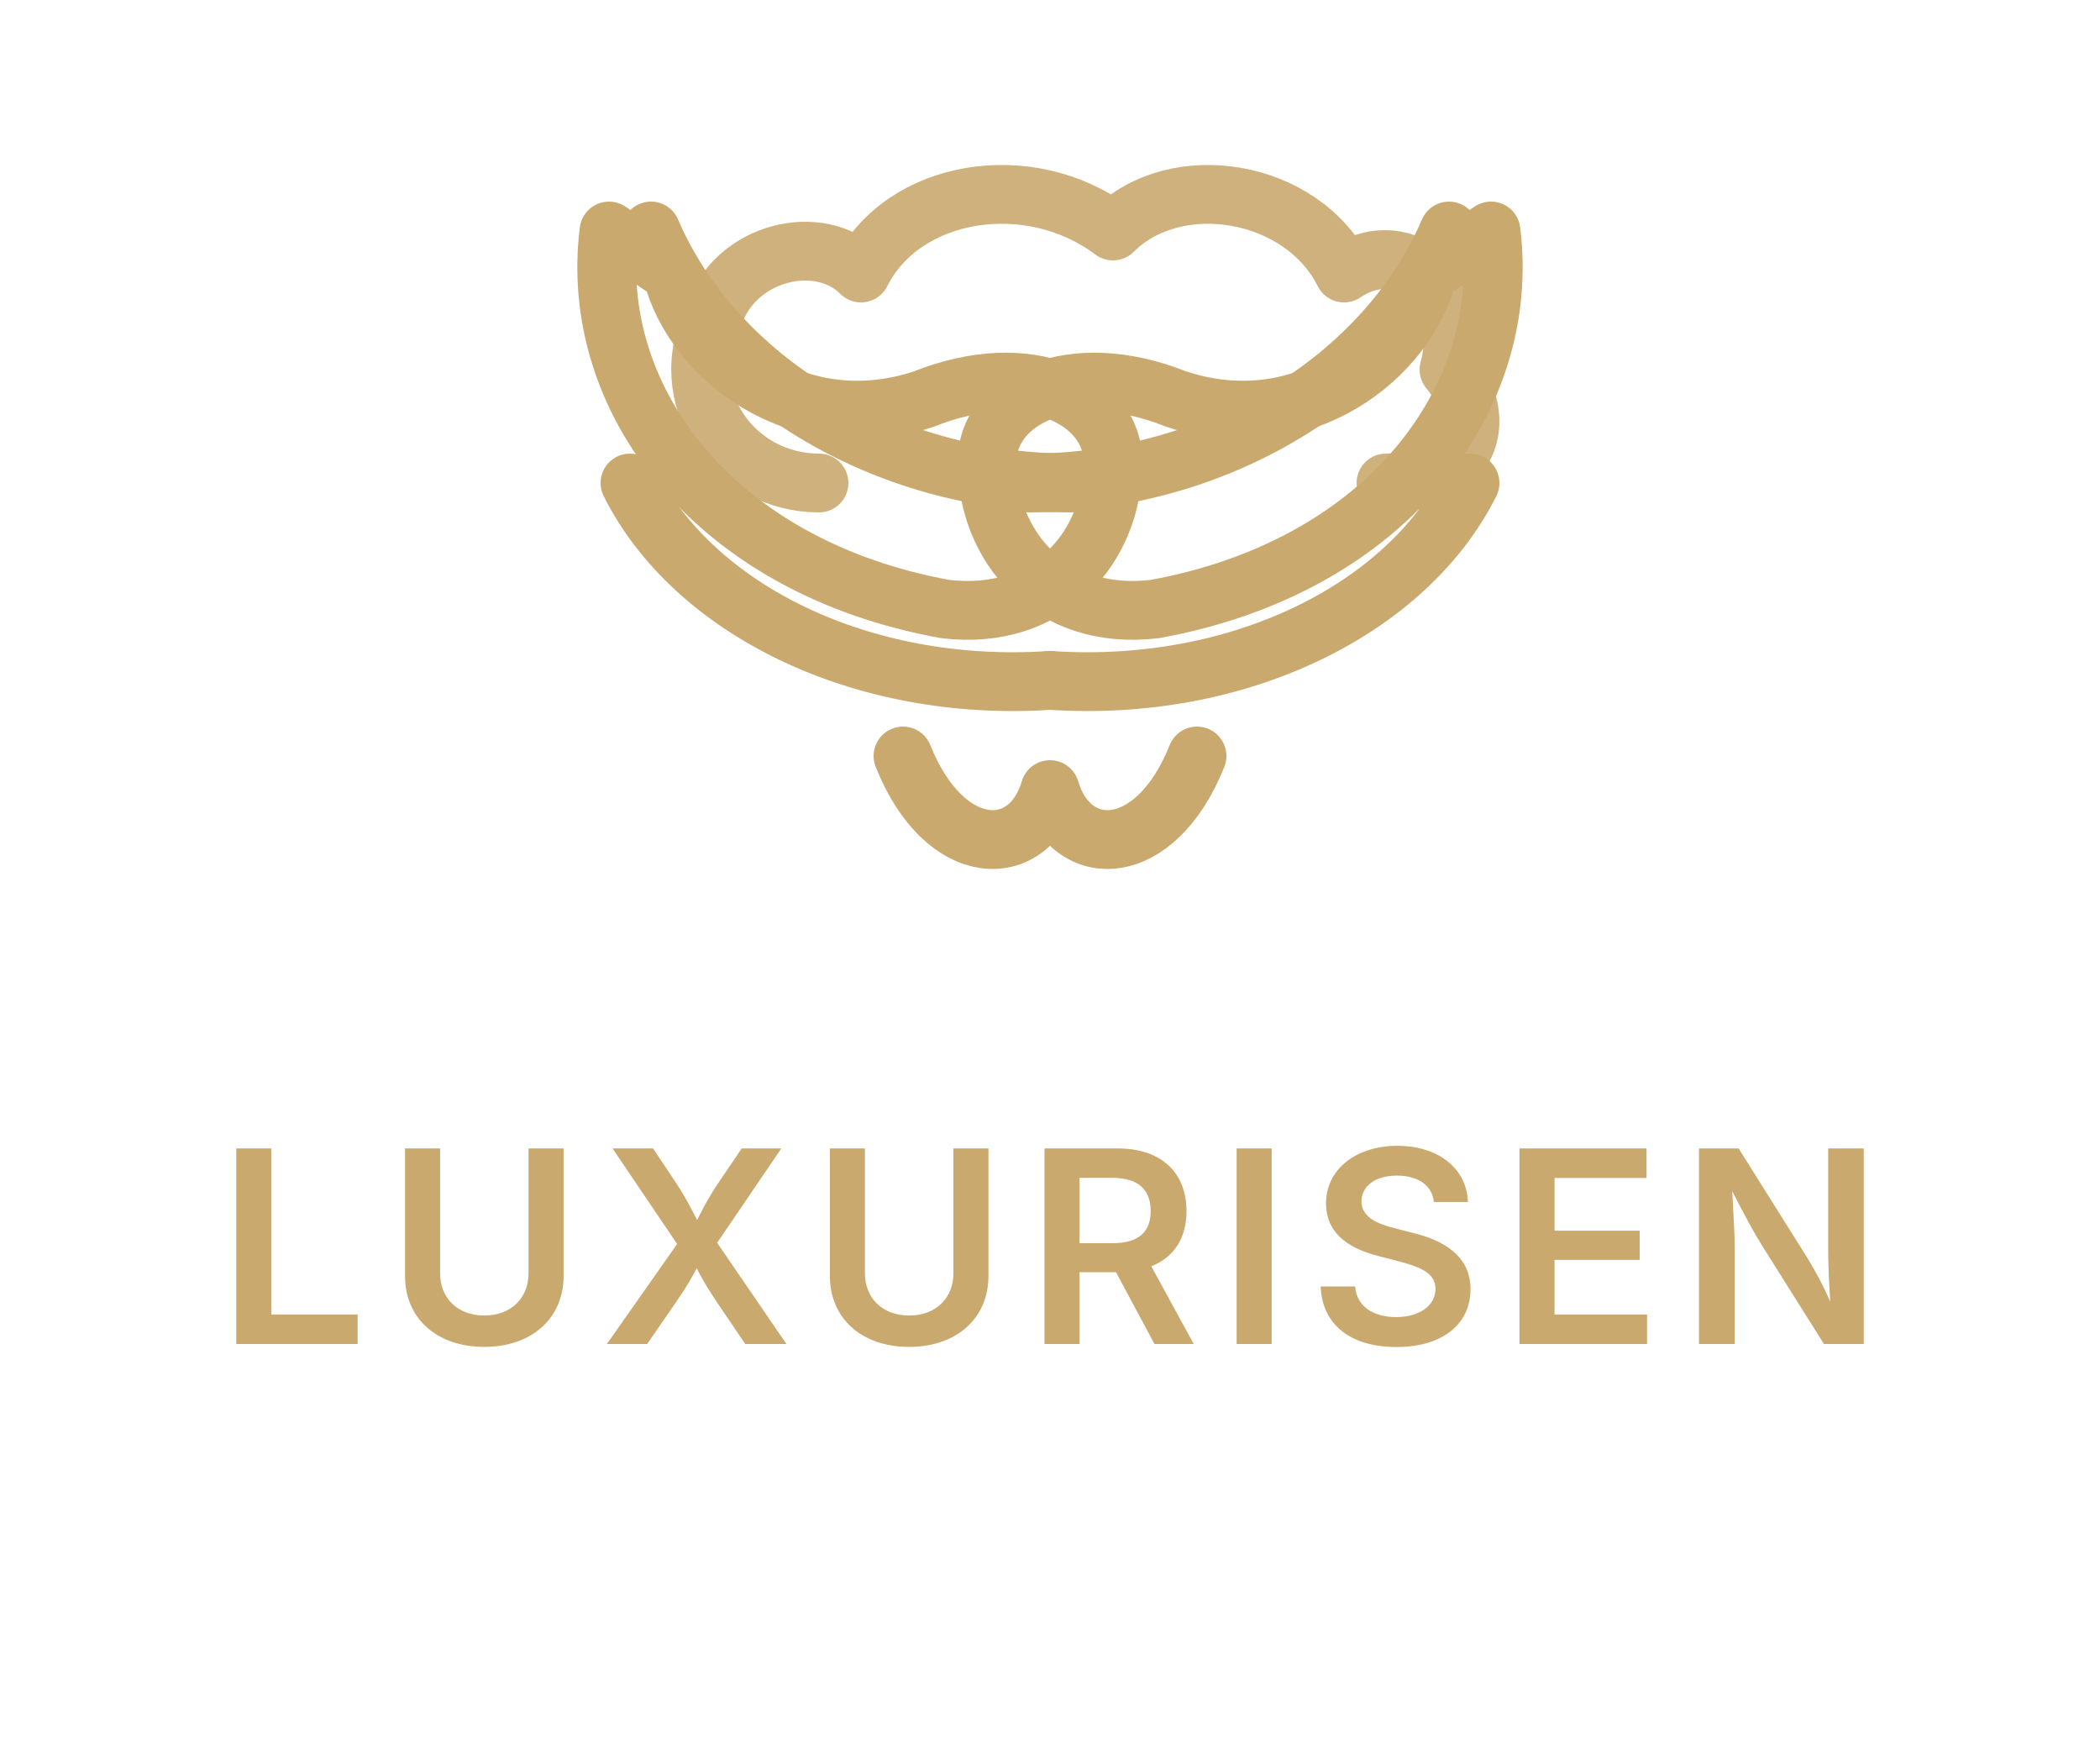
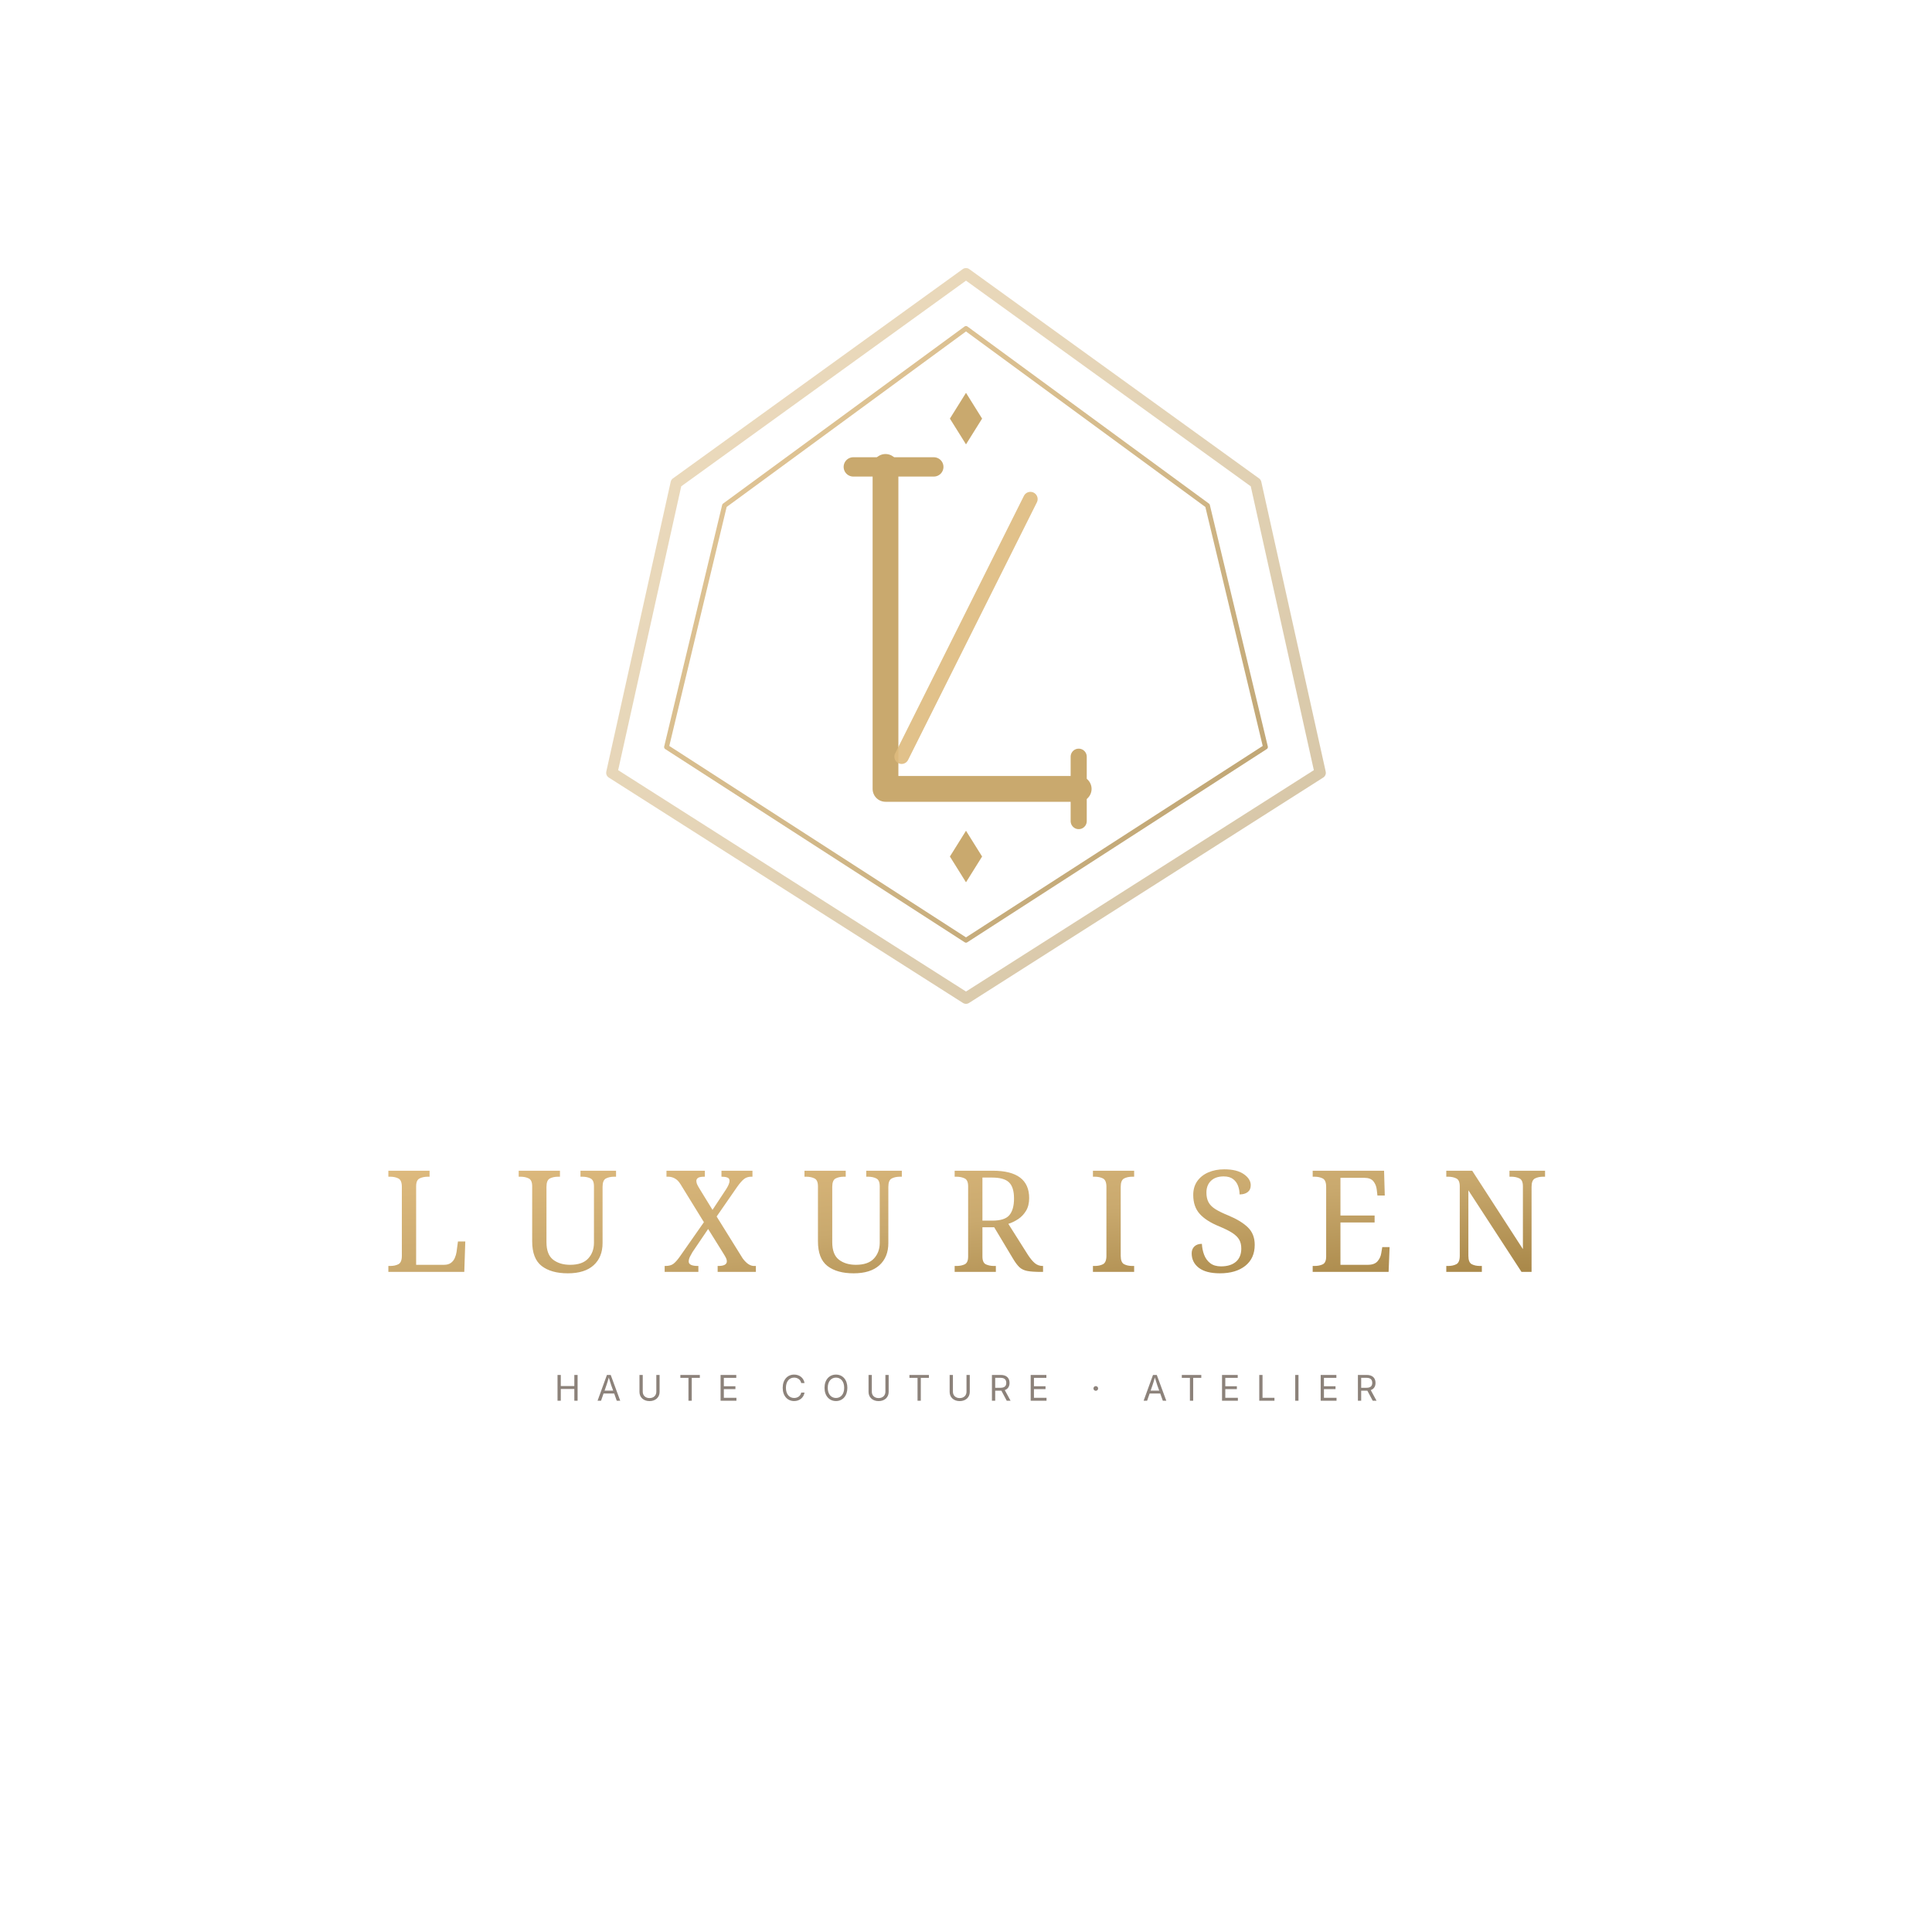
- <svg xmlns="http://www.w3.org/2000/svg" viewBox="0 0 500 420" width="100%" height="100%">
-   <g fill="none" stroke="#C9A96E" stroke-width="14" stroke-linecap="round" stroke-linejoin="round" transform="translate(130, 20)">
-     <path d="M 65 95 C 45 95 30 75 40 55 C 45 40 65 35 75 45 C 85 25 115 20 135 35 C 150 20 180 25 190 45 C 205 35 220 50 215 68 C 225 80 220 95 200 95" fill="none" opacity="0.9" />
-     <path d="M 15 35 C 10 75 40 115 95 125 C 120 128 135 110 135 90 C 135 75 115 65 90 75 C 60 85 35 65 30 45 Z" fill="none" />
-     <path d="M 25 35 C 40 70 80 95 125 95" />
-     <path d="M 20 95 C 35 125 75 145 120 142" />
-     <path d="M 225 35 C 230 75 200 115 145 125 C 120 128 105 110 105 90 C 105 75 125 65 150 75 C 180 85 205 65 210 45 Z" fill="none" />
-     <path d="M 215 35 C 200 70 160 95 115 95" />
-     <path d="M 220 95 C 205 125 165 145 120 142" />
-     <path d="M 85 160 C 95 185 115 185 120 168 C 125 185 145 185 155 160" />
+ <svg xmlns="http://www.w3.org/2000/svg" viewBox="0 0 600 600" width="100%" height="100%">
+   <defs>
+     <linearGradient id="luxGoldGrad" x1="0%" y1="0%" x2="100%" y2="100%">
+       <stop offset="0%" stop-color="#DEBA7E" />
+       <stop offset="50%" stop-color="#C9A96E" />
+       <stop offset="100%" stop-color="#A88748" />
+     </linearGradient>
+   </defs>
+   <g fill="none" stroke="url(#luxGoldGrad)" stroke-linecap="round" stroke-linejoin="round" transform="translate(175, 70)">
+     <path d="M 125 15 L 215 80 L 235 170 L 125 240 L 15 170 L 35 80 Z" stroke-width="3.5" stroke-opacity="0.5" />
+     <path d="M 125 32 L 200 87 L 218 162 L 125 222 L 32 162 L 50 87 Z" stroke-width="1.5" stroke-opacity="0.8" />
+     <path d="M 125 45 L 125 210" stroke-width="1.5" stroke-dasharray="4 4" stroke-opacity="0.4" />
+     <path d="M 50 127 L 200 127" stroke-width="1.5" stroke-dasharray="4 4" stroke-opacity="0.4" />
+     <path d="M 100 75 L 100 175 L 160 175" stroke-width="8" stroke="#C9A96E" />
+     <path d="M 90 75 L 115 75" stroke-width="6" stroke="#C9A96E" />
+     <path d="M 160 165 L 160 185" stroke-width="5" stroke="#C9A96E" />
+     <path d="M 145 85 L 105 165" stroke-width="4.5" stroke="#DEBA7E" stroke-opacity="0.9" />
+     <polygon points="125,52 130,60 125,68 120,60" fill="#C9A96E" stroke="none" />
+     <polygon points="125,188 130,196 125,204 120,196" fill="#C9A96E" stroke="none" />
  </g>
-   <text x="250" y="320" text-anchor="middle" font-family="'Cormorant Garamond', 'Inter', serif" font-size="64" font-weight="600" letter-spacing="4" fill="#C9A96E">
+   <text x="300" y="395" text-anchor="middle" font-family="'Cormorant Garamond', 'Didot', 'Bodoni MT', Georgia, serif" font-size="44" font-weight="500" letter-spacing="0.32em" fill="url(#luxGoldGrad)">
    LUXURISEN
  </text>
+   <text x="300" y="435" text-anchor="middle" font-family="'Inter', -apple-system, sans-serif" font-size="11" font-weight="400" letter-spacing="0.45em" fill="#8c827a">
+     HAUTE COUTURE · ATELIER
+   </text>
</svg>
